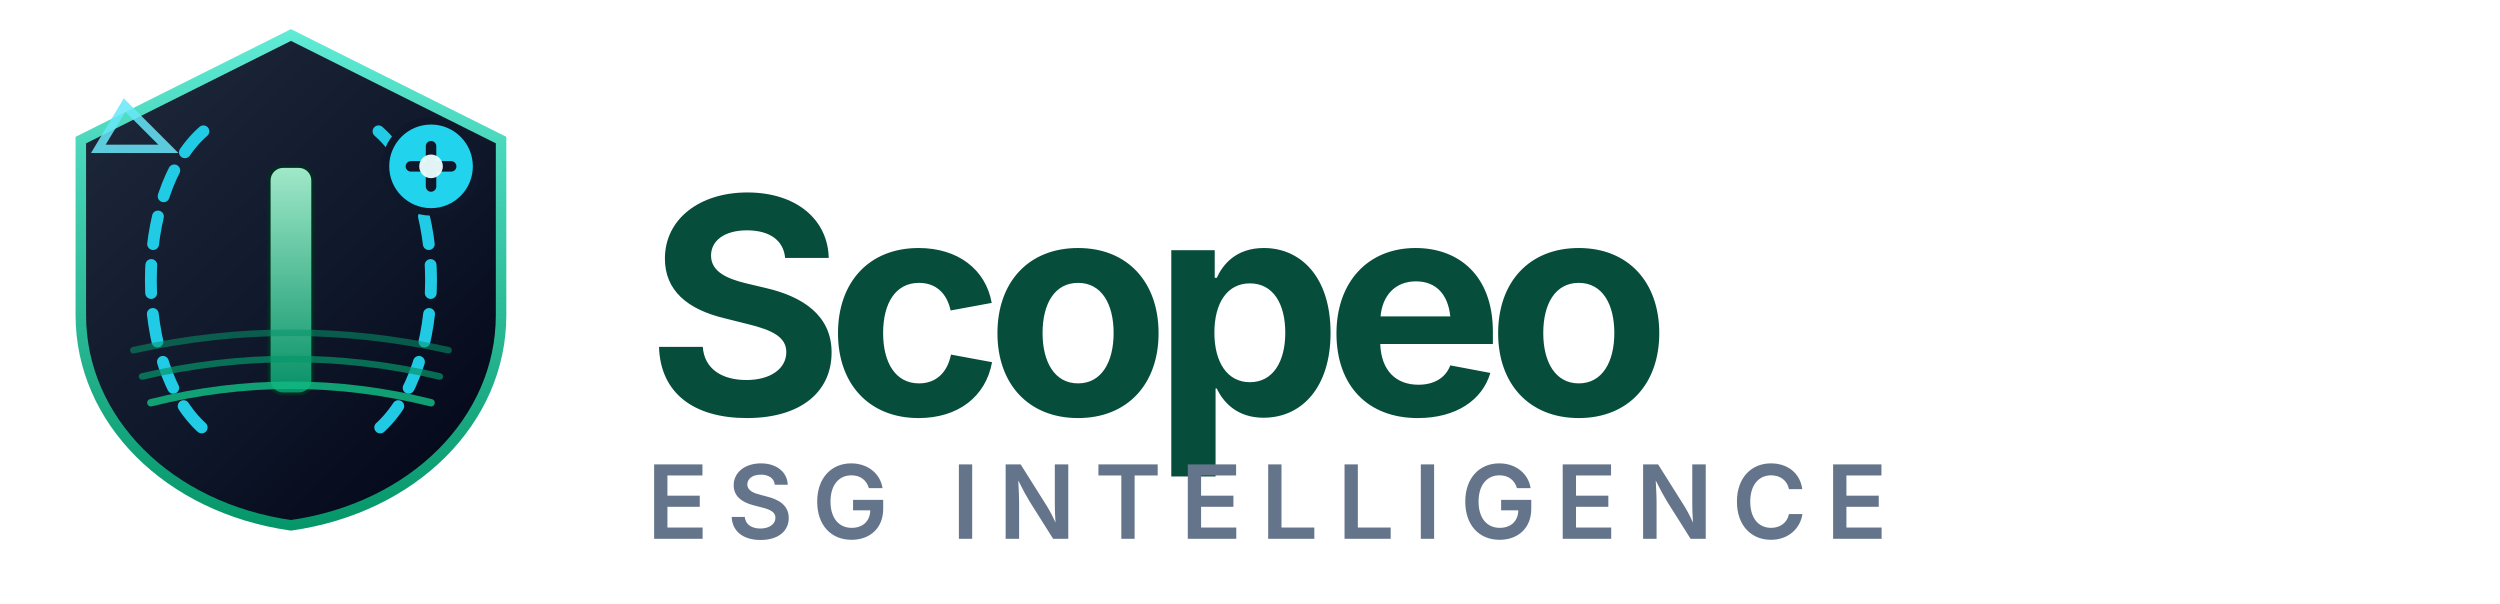
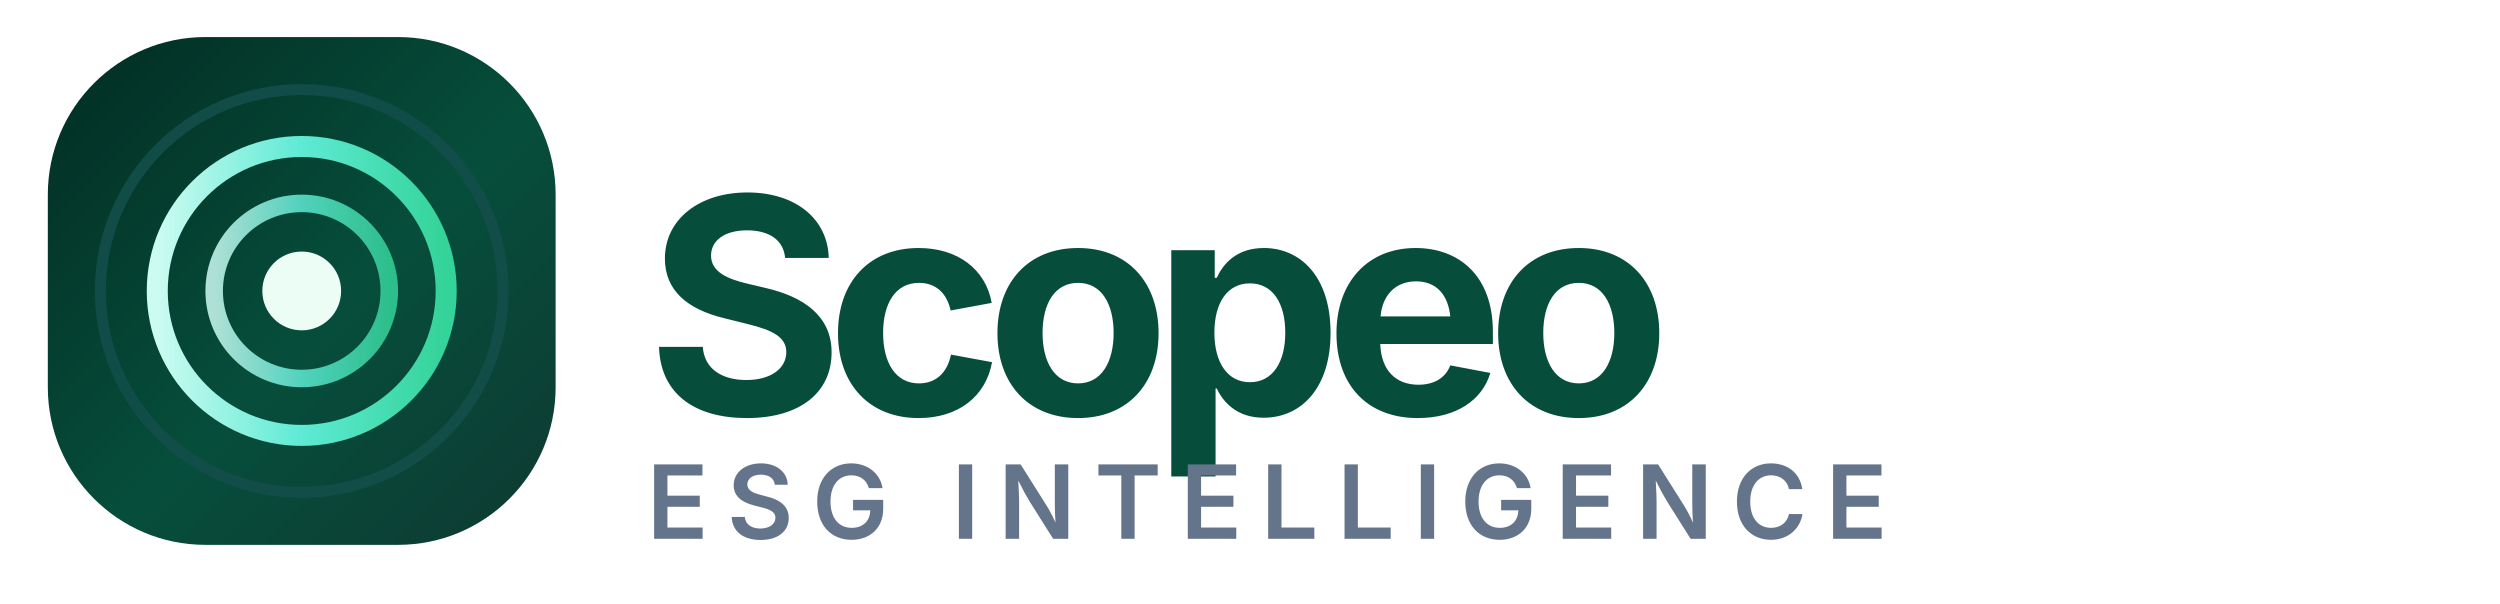
<svg xmlns="http://www.w3.org/2000/svg" viewBox="0 0 232 56" role="img" aria-label="Scopeo">
  <defs>
-     <linearGradient id="logo-void" x1="8%" y1="0%" x2="92%" y2="100%">
-       <stop offset="0%" stop-color="#1e293b" />
-       <stop offset="55%" stop-color="#0f172a" />
-       <stop offset="100%" stop-color="#020617" />
+     <linearGradient id="lk-bg" x1="0%" y1="0%" x2="100%" y2="100%">
+       <stop offset="0%" stop-color="#022c22" />
+       <stop offset="55%" stop-color="#064e3b" />
+       <stop offset="100%" stop-color="#0f3932" />
    </linearGradient>
-     <linearGradient id="logo-rim" x1="50%" y1="0%" x2="50%" y2="100%">
-       <stop offset="0%" stop-color="#5eead4" />
-       <stop offset="100%" stop-color="#059669" />
-     </linearGradient>
-     <linearGradient id="logo-pulse" x1="50%" y1="0%" x2="50%" y2="100%">
-       <stop offset="0%" stop-color="#a7f3d0" />
-       <stop offset="100%" stop-color="#059669" />
+     <linearGradient id="lk-ring" x1="0%" y1="0%" x2="100%" y2="0%">
+       <stop offset="0%" stop-color="#ccfbf1" />
+       <stop offset="50%" stop-color="#5eead4" />
+       <stop offset="100%" stop-color="#34d399" />
    </linearGradient>
  </defs>
-   <g transform="translate(1,0) scale(0.8125)">
-     <path fill="url(#logo-void)" stroke="url(#logo-rim)" stroke-width="1.2" d="M32 4 L56 16v20c0 12-10 22-24 24C18 58 8 48 8 36V16L32 4Z" />
-     <path d="M22 15 C14 22 14 42 22 49" fill="none" stroke="#22d3ee" stroke-width="1.35" stroke-linecap="round" stroke-dasharray="3.2 2.4" opacity="0.95" />
-     <path d="M42 15 C50 22 50 42 42 49" fill="none" stroke="#22d3ee" stroke-width="1.35" stroke-linecap="round" stroke-dasharray="3.2 2.4" opacity="0.95" />
-     <rect x="29.5" y="19" width="5" height="26" rx="1.6" fill="url(#logo-pulse)" stroke="#022c22" stroke-width="0.35" opacity="0.95" />
-     <path d="M14 40 Q32 36 50 40" fill="none" stroke="#059669" stroke-width="0.75" stroke-linecap="round" opacity="0.55" />
-     <path d="M15 43 Q32 39 49 43" fill="none" stroke="#059669" stroke-width="0.75" stroke-linecap="round" opacity="0.7" />
-     <path d="M16 46 Q32 42 48 46" fill="none" stroke="#10b981" stroke-width="0.85" stroke-linecap="round" opacity="0.85" />
-     <path d="M13 12 L18 17 L10 17 Z" fill="none" stroke="#67e8f9" stroke-width="0.95" stroke-linejoin="miter" opacity="0.85" />
-     <circle cx="48" cy="19" r="5.2" fill="#22d3ee" stroke="#0f172a" stroke-width="0.85" />
-     <path d="M45.7 19h4.6M48 16.7v4.6" stroke="#0f172a" stroke-width="1.2" stroke-linecap="round" />
-     <circle cx="48" cy="19" r="1.35" fill="#ecfeff" opacity="0.95" />
+   <g transform="translate(2,1) scale(0.8125)">
+     <rect x="3" y="3" width="58" height="58" rx="18" fill="url(#lk-bg)" />
+     <circle cx="32" cy="32" r="23" fill="none" stroke="#134e4a" stroke-width="1.25" opacity="0.9" />
+     <circle cx="32" cy="32" r="16.5" fill="none" stroke="url(#lk-ring)" stroke-width="2.4" stroke-linecap="round" />
+     <circle cx="32" cy="32" r="10" fill="none" stroke="url(#lk-ring)" stroke-width="2" stroke-linecap="round" opacity="0.85" />
+     <circle cx="32" cy="32" r="4.5" fill="#ecfdf5" />
  </g>
  <text x="60" y="38.5" font-family="Inter, ui-sans-serif, system-ui, -apple-system, Segoe UI, sans-serif" font-size="28" font-weight="700" letter-spacing="-0.06em" fill="#064e3b">
    Scopeo
  </text>
  <text x="60" y="50" font-family="Inter, ui-sans-serif, system-ui, -apple-system, Segoe UI, sans-serif" font-size="9.5" font-weight="600" letter-spacing="0.18em" fill="#64748b">
    ESG INTELLIGENCE
  </text>
</svg>
